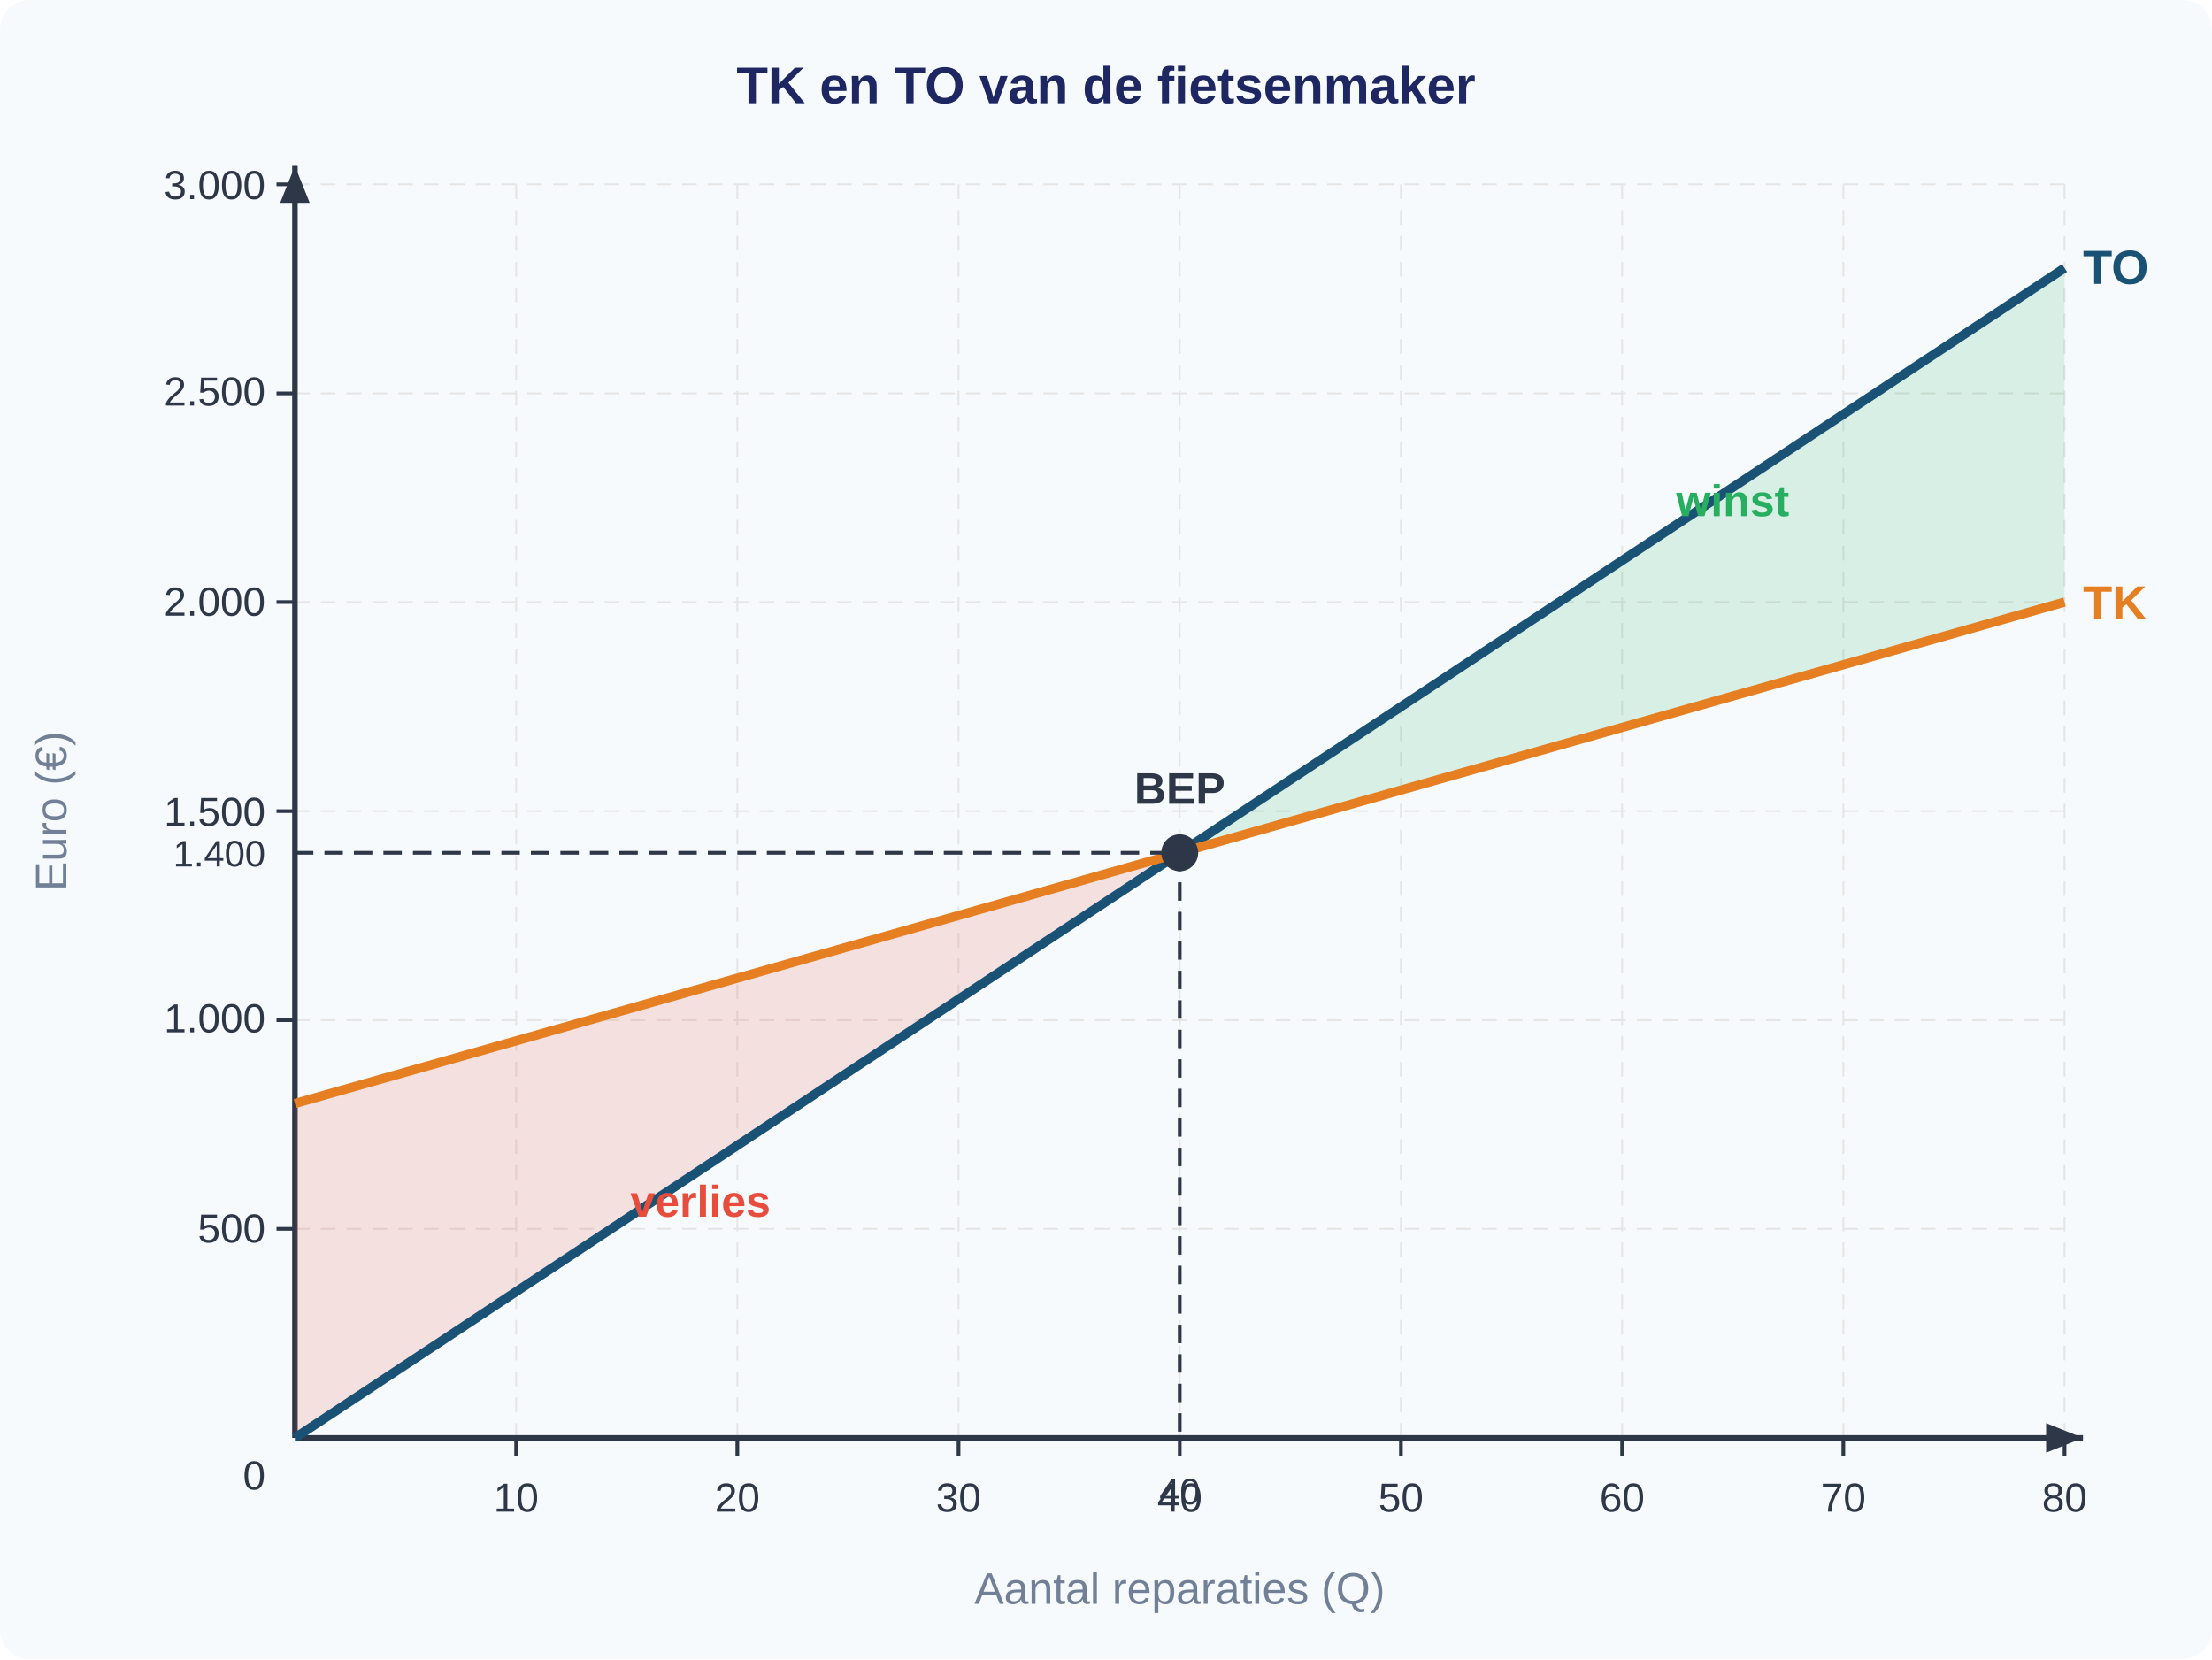
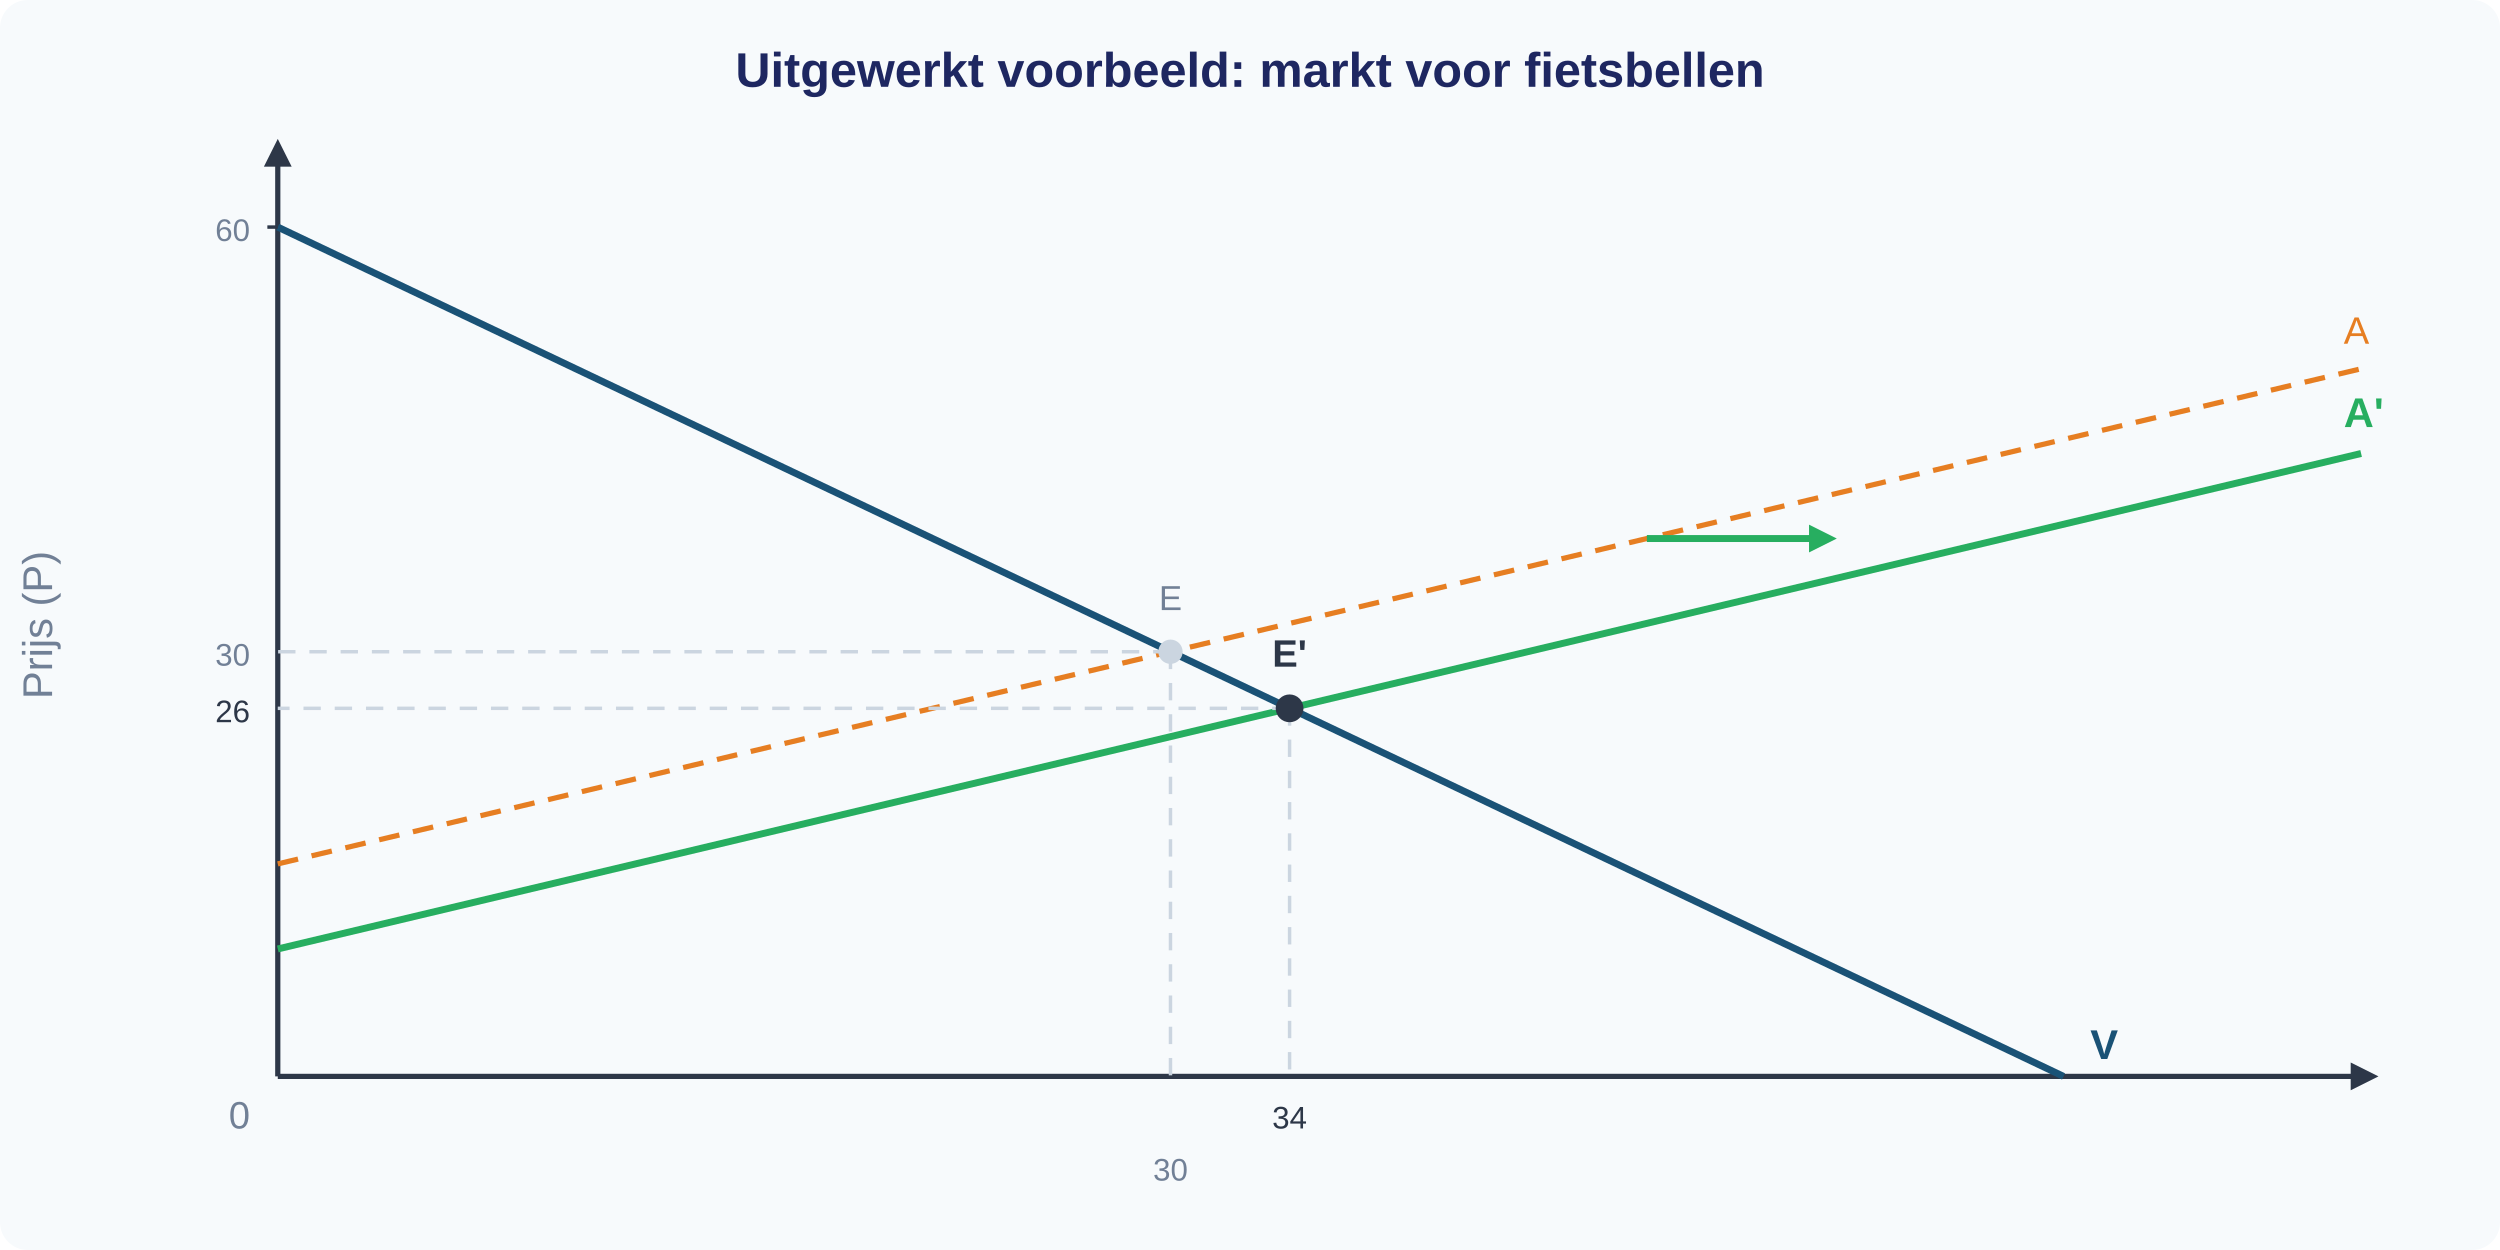
- <svg xmlns="http://www.w3.org/2000/svg" viewBox="0 0 600 450">
-   <rect width="600" height="450" rx="8" fill="#F7FAFC" />
-   <text x="300" y="28" text-anchor="middle" font-family="Arial" font-size="14" font-weight="bold" fill="#1E2761">TK en TO van de fietsenmaker</text>
-   <g stroke="#E5E5E5" stroke-width="0.5" stroke-dasharray="4,3">
-     <line x1="80" y1="333.3" x2="560" y2="333.3" />
-     <line x1="80" y1="276.7" x2="560" y2="276.7" />
-     <line x1="80" y1="220.0" x2="560" y2="220.0" />
-     <line x1="80" y1="163.3" x2="560" y2="163.3" />
-     <line x1="80" y1="106.7" x2="560" y2="106.7" />
-     <line x1="80" y1="50.0" x2="560" y2="50.0" />
-     <line x1="140" y1="50" x2="140" y2="390" />
-     <line x1="200" y1="50" x2="200" y2="390" />
-     <line x1="260" y1="50" x2="260" y2="390" />
-     <line x1="320" y1="50" x2="320" y2="390" />
-     <line x1="380" y1="50" x2="380" y2="390" />
-     <line x1="440" y1="50" x2="440" y2="390" />
-     <line x1="500" y1="50" x2="500" y2="390" />
-     <line x1="560" y1="50" x2="560" y2="390" />
-   </g>
-   <line x1="80" y1="390" x2="80" y2="45" stroke="#2D3748" stroke-width="1.5" />
-   <polygon points="80,45 76,55 84,55" fill="#2D3748" />
-   <text x="18" y="220" text-anchor="middle" font-family="Arial" font-size="12" fill="#718096" transform="rotate(-90,18,220)">Euro (€)</text>
-   <line x1="80" y1="390" x2="565" y2="390" stroke="#2D3748" stroke-width="1.5" />
-   <polygon points="565,390 555,386 555,394" fill="#2D3748" />
-   <text x="320" y="435" text-anchor="middle" font-family="Arial" font-size="12" fill="#718096">Aantal reparaties (Q)</text>
-   <text x="72" y="404" text-anchor="end" font-family="Arial" font-size="11" fill="#2D3748">0</text>
-   <line x1="75" y1="333.3" x2="80" y2="333.3" stroke="#2D3748" />
-   <text x="72" y="337" text-anchor="end" font-family="Arial" font-size="11" fill="#2D3748">500</text>
-   <line x1="75" y1="276.7" x2="80" y2="276.7" stroke="#2D3748" />
-   <text x="72" y="280" text-anchor="end" font-family="Arial" font-size="11" fill="#2D3748">1.000</text>
-   <line x1="75" y1="220.0" x2="80" y2="220.0" stroke="#2D3748" />
-   <text x="72" y="224" text-anchor="end" font-family="Arial" font-size="11" fill="#2D3748">1.500</text>
-   <line x1="75" y1="163.3" x2="80" y2="163.3" stroke="#2D3748" />
-   <text x="72" y="167" text-anchor="end" font-family="Arial" font-size="11" fill="#2D3748">2.000</text>
-   <line x1="75" y1="106.7" x2="80" y2="106.7" stroke="#2D3748" />
-   <text x="72" y="110" text-anchor="end" font-family="Arial" font-size="11" fill="#2D3748">2.500</text>
-   <line x1="75" y1="50.0" x2="80" y2="50.0" stroke="#2D3748" />
-   <text x="72" y="54" text-anchor="end" font-family="Arial" font-size="11" fill="#2D3748">3.000</text>
-   <line x1="140" y1="390" x2="140" y2="395" stroke="#2D3748" />
-   <text x="140" y="410" text-anchor="middle" font-family="Arial" font-size="11" fill="#2D3748">10</text>
-   <line x1="200" y1="390" x2="200" y2="395" stroke="#2D3748" />
-   <text x="200" y="410" text-anchor="middle" font-family="Arial" font-size="11" fill="#2D3748">20</text>
-   <line x1="260" y1="390" x2="260" y2="395" stroke="#2D3748" />
-   <text x="260" y="410" text-anchor="middle" font-family="Arial" font-size="11" fill="#2D3748">30</text>
-   <line x1="320" y1="390" x2="320" y2="395" stroke="#2D3748" />
-   <text x="320" y="410" text-anchor="middle" font-family="Arial" font-size="11" fill="#2D3748">40</text>
-   <line x1="380" y1="390" x2="380" y2="395" stroke="#2D3748" />
-   <text x="380" y="410" text-anchor="middle" font-family="Arial" font-size="11" fill="#2D3748">50</text>
-   <line x1="440" y1="390" x2="440" y2="395" stroke="#2D3748" />
-   <text x="440" y="410" text-anchor="middle" font-family="Arial" font-size="11" fill="#2D3748">60</text>
-   <line x1="500" y1="390" x2="500" y2="395" stroke="#2D3748" />
-   <text x="500" y="410" text-anchor="middle" font-family="Arial" font-size="11" fill="#2D3748">70</text>
-   <line x1="560" y1="390" x2="560" y2="395" stroke="#2D3748" />
-   <text x="560" y="410" text-anchor="middle" font-family="Arial" font-size="11" fill="#2D3748">80</text>
-   <polygon points="80,390 320,231.3 80,299.3" fill="#E74C3C" fill-opacity="0.15" />
-   <polygon points="320,231.3 560,72.7 560,163.3" fill="#27AE60" fill-opacity="0.15" />
-   <line x1="80" y1="390" x2="560" y2="72.7" stroke="#1A5276" stroke-width="2.5" />
-   <text x="565" y="77" font-family="Arial" font-size="13" font-weight="bold" fill="#1A5276">TO</text>
-   <line x1="80" y1="299.3" x2="560" y2="163.3" stroke="#E67E22" stroke-width="2.5" />
-   <text x="565" y="168" font-family="Arial" font-size="13" font-weight="bold" fill="#E67E22">TK</text>
-   <circle cx="320" cy="231.3" r="5" fill="#2D3748" />
-   <line x1="320" y1="231.3" x2="320" y2="390" stroke="#2D3748" stroke-width="1" stroke-dasharray="5,3" />
-   <line x1="80" y1="231.3" x2="320" y2="231.3" stroke="#2D3748" stroke-width="1" stroke-dasharray="5,3" />
-   <text x="320" y="218" text-anchor="middle" font-family="Arial" font-size="12" font-weight="bold" fill="#2D3748">BEP</text>
-   <text x="320" y="408" text-anchor="middle" font-family="Arial" font-size="10" fill="#2D3748">40</text>
-   <text x="72" y="235" text-anchor="end" font-family="Arial" font-size="10" fill="#2D3748">1.400</text>
-   <text x="190" y="330" text-anchor="middle" font-family="Arial" font-size="12" font-weight="bold" fill="#E74C3C">verlies</text>
-   <text x="470" y="140" text-anchor="middle" font-family="Arial" font-size="12" font-weight="bold" fill="#27AE60">winst</text>
+ <svg xmlns="http://www.w3.org/2000/svg" viewBox="0 0 720 360" font-family="Arial">
+   <rect width="720" height="360" fill="#F7FAFC" rx="8" />
+   <text x="360" y="25" text-anchor="middle" font-size="14" font-weight="bold" fill="#1E2761">Uitgewerkt voorbeeld: markt voor fietsbellen</text>
+   <line x1="80" y1="45" x2="80" y2="310" stroke="#2D3748" stroke-width="1.5" />
+   <polygon points="80,40 76,48 84,48" fill="#2D3748" />
+   <line x1="80" y1="310" x2="680" y2="310" stroke="#2D3748" stroke-width="1.5" />
+   <polygon points="685,310 677,306 677,314" fill="#2D3748" />
+   <text x="15" y="180" text-anchor="middle" font-size="12" fill="#718096" transform="rotate(-90, 15, 180)">Prijs (P)</text>
+   <text x="72" y="325" text-anchor="end" font-size="11" fill="#718096">0</text>
+   <line x1="80" y1="65.4" x2="594.3" y2="310" stroke="#1A5276" stroke-width="2" />
+   <text x="602" y="305" font-size="12" font-weight="bold" fill="#1A5276">V</text>
+   <line x1="80" y1="248.8" x2="680" y2="106.2" stroke="#E67E22" stroke-width="1.5" stroke-dasharray="6,4" />
+   <text x="675" y="99" font-size="11" fill="#E67E22">A</text>
+   <line x1="80" y1="273.3" x2="680" y2="130.6" stroke="#27AE60" stroke-width="2" />
+   <text x="675" y="123" font-size="12" font-weight="bold" fill="#27AE60">A'</text>
+   <line x1="337.1" y1="187.7" x2="80" y2="187.7" stroke="#CBD5E0" stroke-width="1" stroke-dasharray="5,4" />
+   <line x1="337.1" y1="187.7" x2="337.1" y2="310" stroke="#CBD5E0" stroke-width="1" stroke-dasharray="5,4" />
+   <circle cx="337.1" cy="187.7" r="3.5" fill="#CBD5E0" />
+   <text x="337.1" y="175.7" text-anchor="middle" font-size="10" fill="#718096">E</text>
+   <line x1="371.4" y1="204.0" x2="80" y2="204.0" stroke="#CBD5E0" stroke-width="1" stroke-dasharray="5,4" />
+   <line x1="371.4" y1="204.0" x2="371.4" y2="310" stroke="#CBD5E0" stroke-width="1" stroke-dasharray="5,4" />
+   <circle cx="371.4" cy="204.0" r="4" fill="#2D3748" />
+   <text x="371.4" y="192.0" text-anchor="middle" font-size="11" font-weight="bold" fill="#2D3748">E'</text>
+   <text x="72" y="191.7" text-anchor="end" font-size="9" fill="#718096">30</text>
+   <text x="72" y="208.0" text-anchor="end" font-size="9" fill="#2D3748">26</text>
+   <text x="337.1" y="340" text-anchor="middle" font-size="9" fill="#718096">30</text>
+   <text x="371.4" y="325" text-anchor="middle" font-size="9" fill="#2D3748">34</text>
+   <text x="72" y="69.4" text-anchor="end" font-size="9" fill="#718096">60</text>
+   <line x1="77" y1="65.4" x2="80" y2="65.4" stroke="#2D3748" stroke-width="1" />
+   <line x1="474.3" y1="155.1" x2="524" y2="155.1" stroke="#27AE60" stroke-width="2" />
+   <polygon points="529,155.1 521,151.1 521,159.1" fill="#27AE60" />
</svg>
